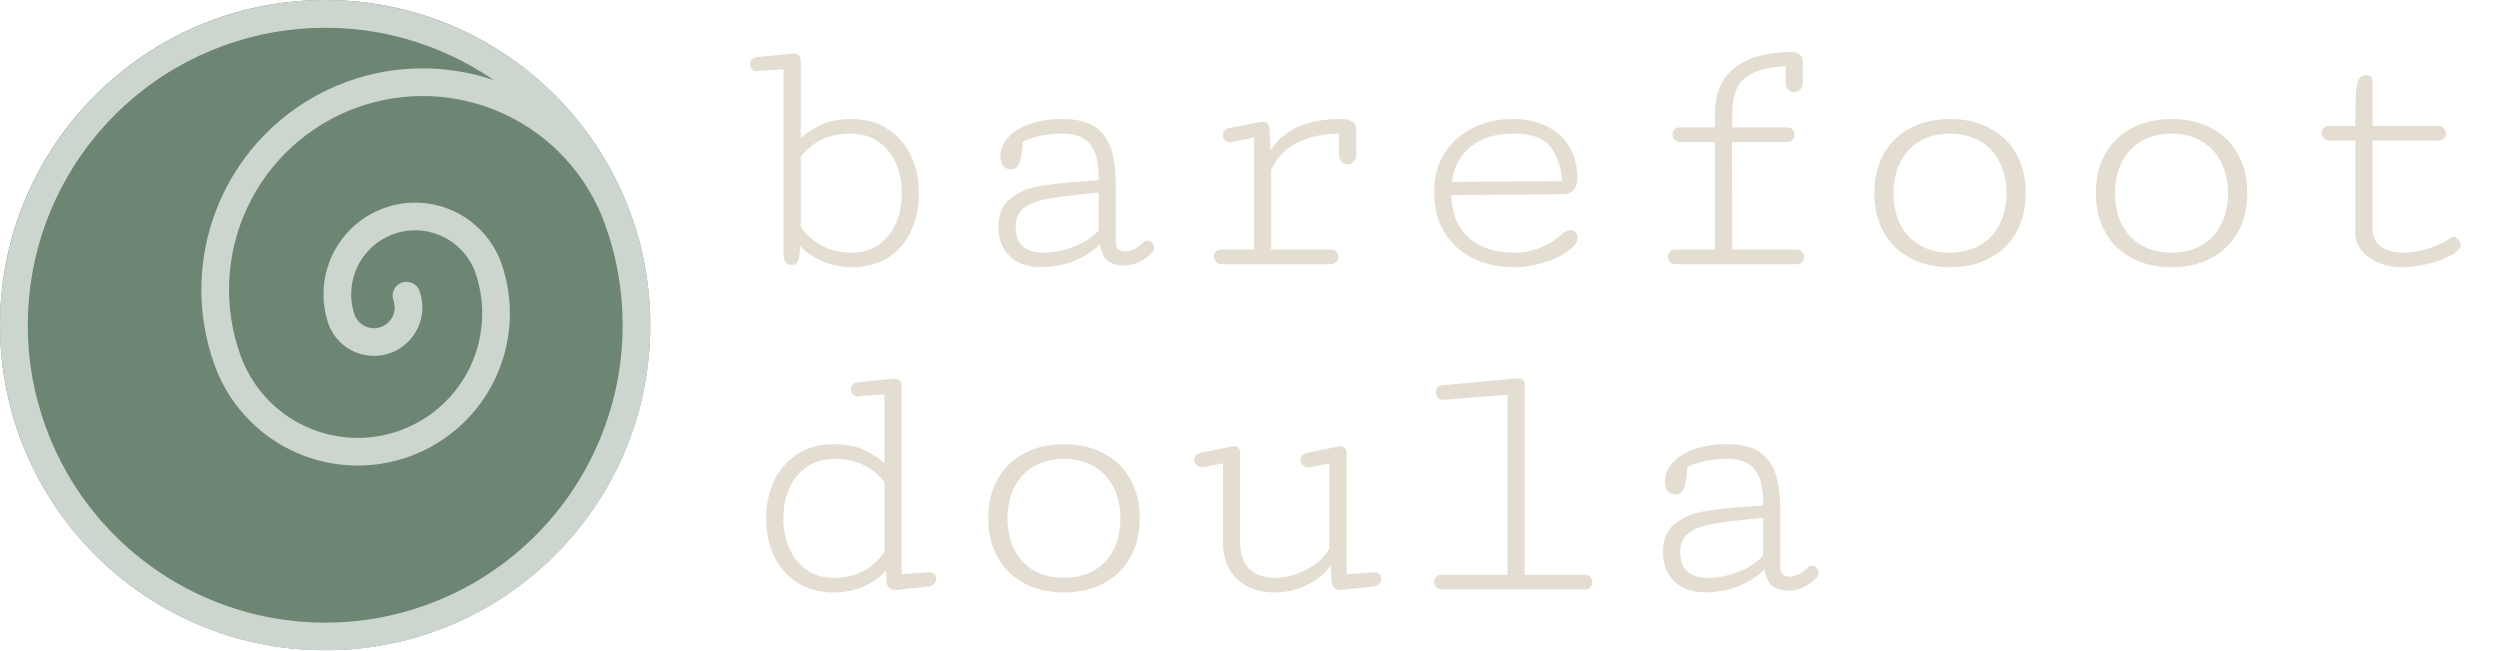
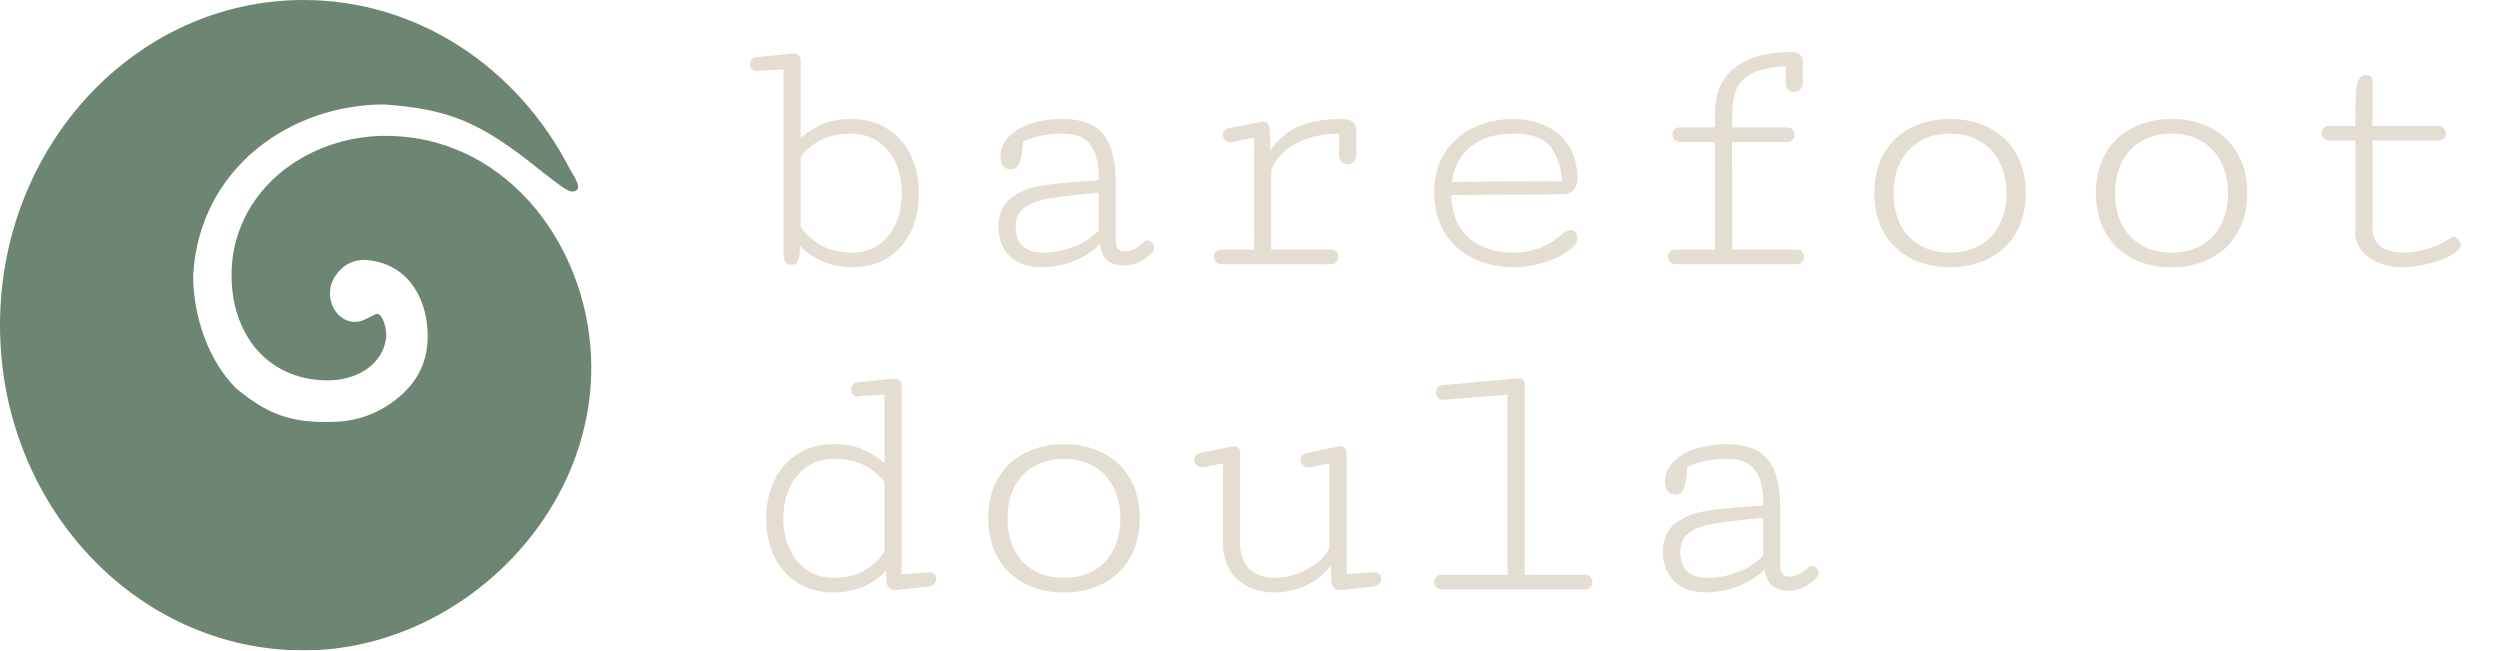
<svg xmlns="http://www.w3.org/2000/svg" width="246" height="64" viewBox="0 0 246 64" fill="none">
-   <mask id="mask0_38_518" style="mask-type:alpha" maskUnits="userSpaceOnUse" x="0" y="0" width="246" height="64">
+   <mask id="mask0_71_108" style="mask-type:alpha" maskUnits="userSpaceOnUse" x="0" y="0" width="246" height="64">
    <rect width="246" height="64" fill="#D9D9D9" />
  </mask>
-   <g mask="url(#mask0_38_518)">
-     <path d="M63.983 31.991C63.983 49.66 49.66 63.983 31.991 63.983C14.323 63.983 2.59511e-09 49.66 2.59511e-09 31.991C2.59511e-09 14.323 14.323 8.78944e-09 31.991 8.78944e-09C49.66 8.78944e-09 63.983 14.323 63.983 31.991Z" fill="#6C8673" />
-     <path fill-rule="evenodd" clip-rule="evenodd" d="M26.917 3.171C25.266 3.464 23.619 3.904 21.989 4.496C20.36 5.09 18.816 5.812 17.363 6.649C13.66 8.791 10.47 11.722 8.022 15.211C5.581 18.704 3.918 22.704 3.171 26.916C2.882 28.567 2.731 30.266 2.731 32C2.731 33.734 2.882 35.432 3.171 37.083C3.464 38.734 3.904 40.381 4.496 42.011C5.09 43.64 5.812 45.184 6.649 46.637C8.791 50.34 11.722 53.53 15.211 55.978C18.704 58.419 22.703 60.082 26.915 60.828C28.567 61.118 30.266 61.269 32 61.269C33.734 61.269 35.433 61.118 37.084 60.829C38.734 60.536 40.382 60.096 42.011 59.504C43.64 58.911 45.184 58.188 46.636 57.352C50.34 55.209 53.53 52.278 55.978 48.788C58.419 45.295 60.082 41.296 60.828 37.085C61.118 35.434 61.269 33.734 61.269 32C61.269 30.266 61.118 28.567 60.829 26.916C60.536 25.266 60.096 23.619 59.504 21.989C57.775 17.24 54.23 13.371 49.649 11.235C45.068 9.099 39.826 8.87 35.076 10.599C30.326 12.328 26.457 15.872 24.321 20.453C22.185 25.035 21.956 30.277 23.685 35.026C24.235 36.538 25.078 37.927 26.165 39.113C27.252 40.3 28.562 41.26 30.02 41.94C31.478 42.62 33.056 43.006 34.664 43.076C36.271 43.147 37.877 42.899 39.389 42.349C40.9 41.799 42.289 40.956 43.475 39.869C44.662 38.782 45.622 37.472 46.302 36.014C46.982 34.556 47.368 32.978 47.438 31.37C47.507 29.796 47.272 28.224 46.745 26.739C46.165 25.2 45.006 23.948 43.514 23.253C42 22.547 40.269 22.471 38.7 23.042C37.13 23.614 35.852 24.785 35.147 26.298C34.456 27.779 34.369 29.468 34.9 31.01C35.093 31.493 35.462 31.884 35.934 32.105C36.425 32.334 36.987 32.358 37.495 32.173C38.004 31.988 38.419 31.608 38.648 31.117C38.877 30.626 38.901 30.064 38.716 29.556C38.459 28.849 38.823 28.068 39.53 27.811C40.236 27.554 41.017 27.918 41.274 28.624C41.707 29.812 41.649 31.122 41.115 32.268C40.581 33.413 39.614 34.299 38.427 34.731C37.239 35.163 35.929 35.106 34.783 34.572C33.75 34.09 32.927 33.255 32.459 32.224C32.428 32.167 32.401 32.106 32.378 32.044C32.367 32.013 32.356 31.982 32.345 31.951C32.336 31.928 32.328 31.906 32.32 31.884C32.307 31.849 32.296 31.814 32.286 31.779C31.57 29.603 31.708 27.231 32.679 25.147C33.69 22.98 35.521 21.302 37.768 20.484C40.016 19.666 42.497 19.774 44.664 20.785C46.748 21.756 48.378 23.485 49.228 25.613C49.243 25.646 49.257 25.68 49.27 25.714C49.281 25.744 49.291 25.774 49.302 25.805C49.311 25.828 49.319 25.851 49.328 25.874C49.336 25.898 49.344 25.921 49.351 25.945C49.967 27.725 50.241 29.606 50.158 31.489C50.073 33.454 49.601 35.382 48.77 37.165C47.939 38.947 46.765 40.548 45.315 41.877C43.865 43.205 42.168 44.235 40.32 44.908C38.472 45.58 36.51 45.882 34.545 45.796C32.58 45.711 30.652 45.239 28.869 44.408C27.087 43.577 25.486 42.403 24.158 40.953C22.829 39.503 21.799 37.806 21.127 35.958C19.151 30.529 19.412 24.538 21.854 19.303C24.295 14.067 28.716 10.016 34.145 8.04C38.819 6.339 43.911 6.297 48.579 7.877C45.136 5.515 41.212 3.903 37.084 3.171C35.433 2.882 33.734 2.731 32 2.731C30.266 2.731 28.568 2.882 26.917 3.171ZM59.71 16.002C61.547 19.178 62.855 22.698 63.51 26.443C64.175 30.187 64.151 33.944 63.51 37.558C62.688 42.254 60.841 46.597 58.209 50.35C55.582 54.108 52.131 57.331 47.998 59.71C44.822 61.547 41.302 62.855 37.557 63.51C33.813 64.175 30.056 64.151 26.443 63.51C21.746 62.688 17.402 60.841 13.649 58.208C9.892 55.582 6.67 52.131 4.29 47.999C2.453 44.823 1.145 41.301 0.49 37.556C-0.175 33.812 -0.151 30.056 0.49 26.443C1.312 21.746 3.159 17.402 5.792 13.649C8.418 9.891 11.869 6.67 16.001 4.29C19.177 2.453 22.698 1.145 26.444 0.489C30.188 -0.175 33.944 -0.151 37.557 0.49C42.254 1.312 46.598 3.159 50.351 5.792C54.109 8.418 57.331 11.869 59.71 16.002Z" fill="#CCD6CF" />
+   <g mask="url(#mask0_71_108)">
    <path d="M77.713 5.293C77.9 5.27 78.018 5.258 78.064 5.258C78.545 5.258 78.785 5.486 78.785 5.943V13.572C79.488 12.963 80.227 12.5 81 12.184C81.785 11.867 82.711 11.709 83.777 11.709C85.125 11.709 86.297 12.025 87.293 12.658C88.301 13.279 89.074 14.146 89.613 15.26C90.152 16.361 90.422 17.609 90.422 19.004C90.422 20.422 90.158 21.682 89.631 22.783C89.103 23.885 88.342 24.746 87.346 25.367C86.361 25.988 85.195 26.299 83.848 26.299C82.793 26.299 81.826 26.105 80.947 25.719C80.068 25.332 79.324 24.828 78.715 24.207C78.715 24.77 78.674 25.186 78.592 25.455C78.51 25.725 78.404 25.895 78.275 25.965C78.158 26.035 78.006 26.07 77.818 26.07C77.596 26.07 77.42 25.977 77.291 25.789C77.162 25.602 77.098 25.238 77.098 24.699V6.822L74.848 6.963C74.801 6.975 74.748 6.986 74.689 6.998C74.631 7.01 74.566 7.016 74.496 7.016C74.297 7.016 74.133 6.951 74.004 6.822C73.875 6.693 73.811 6.535 73.811 6.348C73.811 6.184 73.857 6.031 73.951 5.891C74.045 5.75 74.191 5.662 74.391 5.627L77.713 5.293ZM80.859 24.172C81.703 24.629 82.688 24.857 83.812 24.857C84.867 24.857 85.764 24.594 86.502 24.066C87.24 23.539 87.797 22.836 88.172 21.957C88.547 21.066 88.734 20.082 88.734 19.004C88.734 17.938 88.541 16.959 88.154 16.068C87.768 15.178 87.193 14.469 86.432 13.941C85.67 13.414 84.75 13.15 83.672 13.15C81.621 13.15 79.992 13.906 78.785 15.418V22.309C79.336 23.094 80.027 23.715 80.859 24.172ZM108.105 17.738V17.387C108.105 16.016 107.836 14.967 107.297 14.24C106.77 13.514 105.85 13.15 104.537 13.15C103.799 13.15 103.119 13.215 102.498 13.344C101.889 13.461 101.273 13.66 100.652 13.941C100.605 14.844 100.5 15.523 100.336 15.98C100.172 16.438 99.891 16.666 99.492 16.666C99.152 16.666 98.889 16.549 98.701 16.314C98.525 16.08 98.438 15.775 98.438 15.4C98.438 14.697 98.695 14.065 99.211 13.502C99.727 12.94 100.447 12.5 101.373 12.184C102.299 11.867 103.359 11.709 104.555 11.709C105.902 11.709 106.957 11.961 107.719 12.465C108.492 12.969 109.031 13.695 109.336 14.645C109.641 15.582 109.793 16.766 109.793 18.195V23.68C109.793 24.09 109.875 24.371 110.039 24.523C110.203 24.664 110.426 24.734 110.707 24.734C111.012 24.734 111.334 24.646 111.674 24.471C112.014 24.283 112.283 24.084 112.482 23.873C112.611 23.732 112.752 23.662 112.904 23.662C113.08 23.662 113.232 23.738 113.361 23.891C113.49 24.043 113.555 24.213 113.555 24.4C113.555 24.576 113.496 24.723 113.379 24.84C113.004 25.238 112.57 25.555 112.078 25.789C111.598 26.012 111.094 26.123 110.566 26.123C109.969 26.123 109.465 25.982 109.055 25.701C108.645 25.408 108.369 24.846 108.229 24.014C107.654 24.658 106.846 25.197 105.803 25.631C104.771 26.064 103.646 26.281 102.428 26.281C101.115 26.281 100.09 25.924 99.352 25.209C98.613 24.482 98.244 23.516 98.244 22.309C98.244 21.09 98.631 20.17 99.404 19.549C100.178 18.928 101.127 18.518 102.252 18.318C103.389 18.119 104.912 17.955 106.822 17.826L108.105 17.738ZM105.662 24.277C106.658 23.879 107.473 23.346 108.105 22.678V18.951L107.385 19.021C105.463 19.209 104.021 19.391 103.061 19.566C102.111 19.73 101.355 20.023 100.793 20.445C100.23 20.867 99.949 21.488 99.949 22.309C99.949 23.199 100.189 23.85 100.67 24.26C101.162 24.658 101.812 24.857 102.621 24.857C103.664 24.857 104.678 24.664 105.662 24.277ZM132.012 15.945C131.848 15.781 131.766 15.553 131.766 15.26V13.15C130.195 13.15 128.807 13.461 127.6 14.082C126.393 14.691 125.555 15.582 125.086 16.754V24.559H130.992C131.215 24.559 131.385 24.629 131.502 24.77C131.631 24.91 131.695 25.08 131.695 25.279C131.695 25.467 131.631 25.637 131.502 25.789C131.373 25.93 131.197 26 130.975 26H120.252C119.994 26 119.795 25.93 119.654 25.789C119.514 25.637 119.443 25.461 119.443 25.262C119.443 25.074 119.508 24.91 119.637 24.77C119.766 24.629 119.947 24.559 120.182 24.559H123.398V13.537L121.254 13.977C121.207 13.988 121.137 13.994 121.043 13.994C120.82 13.994 120.645 13.924 120.516 13.783C120.398 13.643 120.34 13.479 120.34 13.291C120.34 13.127 120.387 12.986 120.48 12.869C120.574 12.74 120.703 12.658 120.867 12.623L123.873 12.025C124.025 11.99 124.16 11.973 124.277 11.973C124.535 11.973 124.705 12.055 124.787 12.219C124.881 12.383 124.934 12.629 124.945 12.957L125.016 14.785C126.352 12.734 128.648 11.709 131.906 11.709C132.469 11.709 132.867 11.797 133.102 11.973C133.336 12.148 133.453 12.412 133.453 12.764V15.19C133.453 15.506 133.365 15.752 133.189 15.928C133.025 16.092 132.826 16.174 132.592 16.174C132.369 16.174 132.176 16.098 132.012 15.945ZM142.119 22.836C141.451 21.711 141.117 20.381 141.117 18.846C141.117 17.393 141.463 16.127 142.154 15.049C142.857 13.971 143.795 13.145 144.967 12.57C146.15 11.996 147.457 11.709 148.887 11.709C150.105 11.709 151.189 11.938 152.139 12.395C153.1 12.84 153.85 13.502 154.389 14.381C154.939 15.26 155.215 16.326 155.215 17.58C155.215 18.025 155.092 18.395 154.846 18.688C154.6 18.969 154.271 19.109 153.861 19.109L142.805 19.197C142.863 21.049 143.449 22.455 144.562 23.416C145.676 24.377 147.135 24.857 148.939 24.857C149.818 24.857 150.68 24.699 151.523 24.383C152.379 24.055 153.141 23.574 153.809 22.941C154.055 22.742 154.295 22.643 154.529 22.643C154.74 22.643 154.91 22.719 155.039 22.871C155.168 23.023 155.232 23.205 155.232 23.416C155.232 23.674 155.127 23.92 154.916 24.154C154.307 24.811 153.428 25.332 152.279 25.719C151.143 26.105 150.076 26.299 149.08 26.299C147.51 26.299 146.121 26 144.914 25.402C143.719 24.805 142.787 23.949 142.119 22.836ZM152.631 14.539C151.986 13.613 150.75 13.15 148.922 13.15C147.211 13.15 145.822 13.566 144.756 14.398C143.701 15.23 143.068 16.396 142.857 17.896L153.721 17.826C153.639 16.561 153.275 15.465 152.631 14.539ZM177.1 5.363C177.299 5.527 177.398 5.744 177.398 6.014V8.07C177.398 8.387 177.311 8.633 177.135 8.809C176.971 8.973 176.771 9.055 176.537 9.055C176.314 9.055 176.121 8.979 175.957 8.826C175.793 8.662 175.711 8.434 175.711 8.141V6.506C174.34 6.6 173.273 6.822 172.512 7.174C171.762 7.514 171.229 8.018 170.912 8.686C170.607 9.354 170.455 10.25 170.455 11.375V12.535H175.887C176.109 12.535 176.279 12.611 176.396 12.764C176.525 12.904 176.59 13.068 176.59 13.256C176.59 13.455 176.525 13.625 176.396 13.766C176.268 13.906 176.092 13.977 175.869 13.977H170.438L170.455 24.559H176.818C177.029 24.559 177.193 24.635 177.311 24.787C177.439 24.928 177.504 25.092 177.504 25.279C177.504 25.479 177.439 25.648 177.311 25.789C177.193 25.93 177.023 26 176.801 26H164.936C164.678 26 164.479 25.93 164.338 25.789C164.197 25.637 164.127 25.461 164.127 25.262C164.127 25.074 164.191 24.91 164.32 24.77C164.449 24.629 164.631 24.559 164.865 24.559H168.75V13.977H165.375C165.117 13.977 164.918 13.906 164.777 13.766C164.637 13.613 164.566 13.438 164.566 13.238C164.566 13.051 164.631 12.887 164.76 12.746C164.889 12.605 165.07 12.535 165.305 12.535H168.75V11.27C168.75 9.195 169.406 7.654 170.719 6.646C172.043 5.627 173.936 5.117 176.396 5.117C176.678 5.117 176.912 5.199 177.1 5.363ZM185.361 22.854C184.74 21.752 184.43 20.469 184.43 19.004C184.43 17.527 184.74 16.238 185.361 15.137C185.982 14.035 186.855 13.191 187.98 12.605C189.105 12.008 190.406 11.709 191.883 11.709C193.359 11.709 194.66 12.008 195.785 12.605C196.91 13.191 197.783 14.035 198.404 15.137C199.025 16.238 199.336 17.527 199.336 19.004C199.336 20.469 199.025 21.752 198.404 22.854C197.783 23.955 196.91 24.805 195.785 25.402C194.66 26 193.359 26.299 191.883 26.299C190.406 26.299 189.105 26 187.98 25.402C186.855 24.805 185.982 23.955 185.361 22.854ZM186.979 15.98C186.545 16.859 186.328 17.867 186.328 19.004C186.328 20.152 186.545 21.172 186.979 22.062C187.424 22.941 188.062 23.627 188.895 24.119C189.738 24.611 190.734 24.857 191.883 24.857C193.031 24.857 194.021 24.611 194.854 24.119C195.697 23.627 196.336 22.941 196.77 22.062C197.215 21.172 197.438 20.152 197.438 19.004C197.438 17.867 197.215 16.859 196.77 15.98C196.336 15.09 195.697 14.398 194.854 13.906C194.021 13.402 193.031 13.15 191.883 13.15C190.734 13.15 189.738 13.402 188.895 13.906C188.062 14.398 187.424 15.09 186.979 15.98ZM207.158 22.854C206.537 21.752 206.227 20.469 206.227 19.004C206.227 17.527 206.537 16.238 207.158 15.137C207.779 14.035 208.652 13.191 209.777 12.605C210.902 12.008 212.203 11.709 213.68 11.709C215.156 11.709 216.457 12.008 217.582 12.605C218.707 13.191 219.58 14.035 220.201 15.137C220.822 16.238 221.133 17.527 221.133 19.004C221.133 20.469 220.822 21.752 220.201 22.854C219.58 23.955 218.707 24.805 217.582 25.402C216.457 26 215.156 26.299 213.68 26.299C212.203 26.299 210.902 26 209.777 25.402C208.652 24.805 207.779 23.955 207.158 22.854ZM208.775 15.98C208.342 16.859 208.125 17.867 208.125 19.004C208.125 20.152 208.342 21.172 208.775 22.062C209.221 22.941 209.859 23.627 210.691 24.119C211.535 24.611 212.531 24.857 213.68 24.857C214.828 24.857 215.818 24.611 216.65 24.119C217.494 23.627 218.133 22.941 218.566 22.062C219.012 21.172 219.234 20.152 219.234 19.004C219.234 17.867 219.012 16.859 218.566 15.98C218.133 15.09 217.494 14.398 216.65 13.906C215.818 13.402 214.828 13.15 213.68 13.15C212.531 13.15 211.535 13.402 210.691 13.906C209.859 14.398 209.221 15.09 208.775 15.98ZM239.977 13.836H233.455V22.414C233.455 23.258 233.73 23.879 234.281 24.277C234.844 24.664 235.576 24.857 236.479 24.857C237.299 24.857 238.148 24.717 239.027 24.436C239.918 24.143 240.645 23.785 241.207 23.363C241.254 23.316 241.318 23.293 241.4 23.293C241.564 23.293 241.729 23.393 241.893 23.592C242.057 23.791 242.139 23.99 242.139 24.189C242.139 24.283 242.109 24.371 242.051 24.453C241.805 24.746 241.377 25.039 240.768 25.332C240.17 25.613 239.473 25.842 238.676 26.018C237.879 26.205 237.088 26.299 236.303 26.299C235.506 26.299 234.756 26.152 234.053 25.859C233.361 25.555 232.805 25.15 232.383 24.646C231.973 24.143 231.768 23.604 231.768 23.029V13.836H229.254C228.996 13.836 228.797 13.76 228.656 13.607C228.516 13.455 228.445 13.279 228.445 13.08C228.445 12.893 228.51 12.734 228.639 12.605C228.768 12.465 228.949 12.395 229.184 12.395H231.768C231.768 10.93 231.785 9.881 231.82 9.248C231.855 8.615 231.943 8.152 232.084 7.859C232.236 7.555 232.482 7.402 232.822 7.402C233.08 7.402 233.25 7.473 233.332 7.613C233.414 7.742 233.455 7.936 233.455 8.193V12.395H239.994C240.205 12.395 240.369 12.471 240.486 12.623C240.615 12.764 240.68 12.928 240.68 13.115C240.68 13.315 240.615 13.484 240.486 13.625C240.369 13.766 240.199 13.836 239.977 13.836Z" fill="#E4DED2" />
    <path d="M88.189 58.053H88.066C87.832 58.053 87.639 57.982 87.486 57.842C87.334 57.69 87.252 57.467 87.24 57.174L87.188 56.119C86.648 56.764 85.922 57.291 85.008 57.701C84.106 58.1 83.115 58.299 82.037 58.299C80.689 58.299 79.512 57.988 78.504 57.367C77.508 56.746 76.74 55.885 76.201 54.783C75.662 53.682 75.393 52.422 75.393 51.004C75.393 49.609 75.662 48.361 76.201 47.26C76.74 46.147 77.508 45.279 78.504 44.658C79.512 44.025 80.689 43.709 82.037 43.709C83.103 43.709 84.023 43.867 84.797 44.184C85.582 44.5 86.326 44.963 87.029 45.572V38.822L84.779 38.963C84.732 38.975 84.68 38.986 84.621 38.998C84.562 39.01 84.498 39.016 84.428 39.016C84.228 39.016 84.064 38.951 83.936 38.822C83.807 38.693 83.742 38.535 83.742 38.348C83.742 38.184 83.789 38.031 83.883 37.891C83.977 37.75 84.123 37.662 84.322 37.627L87.644 37.293C87.832 37.27 87.949 37.258 87.996 37.258C88.477 37.258 88.717 37.486 88.717 37.943V56.506L91.318 56.312H91.424C91.658 56.312 91.834 56.371 91.951 56.488C92.068 56.605 92.127 56.752 92.127 56.928C92.127 57.103 92.068 57.268 91.951 57.42C91.834 57.56 91.67 57.654 91.459 57.701L88.189 58.053ZM87.029 47.418C85.822 45.906 84.193 45.15 82.143 45.15C81.064 45.15 80.144 45.414 79.383 45.941C78.621 46.469 78.047 47.178 77.66 48.068C77.273 48.959 77.08 49.938 77.08 51.004C77.08 52.07 77.273 53.049 77.66 53.94C78.047 54.83 78.615 55.539 79.365 56.066C80.115 56.594 81.018 56.857 82.072 56.857C84.193 56.857 85.846 56.008 87.029 54.309V47.418ZM98.174 54.853C97.553 53.752 97.242 52.469 97.242 51.004C97.242 49.527 97.553 48.238 98.174 47.137C98.795 46.035 99.668 45.191 100.793 44.605C101.918 44.008 103.219 43.709 104.695 43.709C106.172 43.709 107.473 44.008 108.598 44.605C109.723 45.191 110.596 46.035 111.217 47.137C111.838 48.238 112.148 49.527 112.148 51.004C112.148 52.469 111.838 53.752 111.217 54.853C110.596 55.955 109.723 56.805 108.598 57.402C107.473 58 106.172 58.299 104.695 58.299C103.219 58.299 101.918 58 100.793 57.402C99.668 56.805 98.795 55.955 98.174 54.853ZM99.791 47.98C99.357 48.859 99.141 49.867 99.141 51.004C99.141 52.152 99.357 53.172 99.791 54.062C100.236 54.941 100.875 55.627 101.707 56.119C102.551 56.611 103.547 56.857 104.695 56.857C105.844 56.857 106.834 56.611 107.666 56.119C108.51 55.627 109.148 54.941 109.582 54.062C110.027 53.172 110.25 52.152 110.25 51.004C110.25 49.867 110.027 48.859 109.582 47.98C109.148 47.09 108.51 46.398 107.666 45.906C106.834 45.402 105.844 45.15 104.695 45.15C103.547 45.15 102.551 45.402 101.707 45.906C100.875 46.398 100.236 47.09 99.791 47.98ZM122.027 44.5V53.447C122.027 54.467 122.314 55.293 122.889 55.926C123.475 56.547 124.336 56.857 125.473 56.857C126.164 56.857 126.873 56.728 127.6 56.471C128.326 56.213 128.977 55.861 129.551 55.416C130.137 54.971 130.559 54.478 130.816 53.94V45.59L129.111 45.941C129.006 45.977 128.9 45.994 128.795 45.994C128.549 45.994 128.35 45.918 128.197 45.766C128.045 45.613 127.969 45.438 127.969 45.238C127.969 45.074 128.021 44.934 128.127 44.816C128.244 44.688 128.414 44.6 128.637 44.553L131.695 43.938C131.789 43.914 131.859 43.902 131.906 43.902C132.082 43.902 132.223 43.961 132.328 44.078C132.445 44.195 132.504 44.336 132.504 44.5V56.506L135.105 56.312H135.211C135.445 56.312 135.621 56.371 135.738 56.488C135.855 56.605 135.914 56.752 135.914 56.928C135.914 57.103 135.855 57.268 135.738 57.42C135.621 57.56 135.457 57.654 135.246 57.701L131.977 58.053H131.854C131.619 58.053 131.426 57.982 131.273 57.842C131.121 57.69 131.039 57.467 131.027 57.174L130.939 55.645C130.424 56.406 129.656 57.039 128.637 57.543C127.617 58.047 126.557 58.299 125.455 58.299C124.4 58.299 123.486 58.094 122.713 57.684C121.939 57.273 121.348 56.699 120.938 55.961C120.539 55.223 120.34 54.367 120.34 53.395V45.59L118.617 45.941C118.547 45.965 118.447 45.977 118.318 45.977C118.084 45.977 117.891 45.9 117.738 45.748C117.586 45.596 117.51 45.42 117.51 45.221C117.51 45.057 117.562 44.916 117.668 44.799C117.773 44.682 117.932 44.6 118.143 44.553L121.219 43.938C121.312 43.914 121.383 43.902 121.43 43.902C121.605 43.902 121.746 43.961 121.852 44.078C121.969 44.195 122.027 44.336 122.027 44.5ZM149.203 37.24L149.396 37.223C149.584 37.223 149.736 37.275 149.854 37.381C149.971 37.475 150.029 37.609 150.029 37.785V56.559H156.006C156.217 56.559 156.381 56.635 156.498 56.787C156.627 56.928 156.691 57.092 156.691 57.279C156.691 57.478 156.627 57.648 156.498 57.789C156.381 57.93 156.211 58 155.988 58H141.926C141.668 58 141.469 57.93 141.328 57.789C141.188 57.637 141.117 57.461 141.117 57.262C141.117 57.074 141.182 56.91 141.311 56.77C141.439 56.629 141.621 56.559 141.855 56.559H148.342V38.84L142.137 39.332L142.014 39.35C141.791 39.35 141.615 39.279 141.486 39.139C141.357 38.986 141.293 38.81 141.293 38.611C141.293 38.435 141.34 38.283 141.434 38.154C141.527 38.014 141.668 37.932 141.855 37.908L149.203 37.24ZM173.496 49.738V49.387C173.496 48.016 173.227 46.967 172.688 46.24C172.16 45.514 171.24 45.15 169.928 45.15C169.189 45.15 168.51 45.215 167.889 45.344C167.279 45.461 166.664 45.66 166.043 45.941C165.996 46.844 165.891 47.523 165.727 47.98C165.562 48.438 165.281 48.666 164.883 48.666C164.543 48.666 164.279 48.549 164.092 48.315C163.916 48.08 163.828 47.775 163.828 47.4C163.828 46.697 164.086 46.065 164.602 45.502C165.117 44.94 165.838 44.5 166.764 44.184C167.689 43.867 168.75 43.709 169.945 43.709C171.293 43.709 172.348 43.961 173.109 44.465C173.883 44.969 174.422 45.695 174.727 46.645C175.031 47.582 175.184 48.766 175.184 50.195V55.68C175.184 56.09 175.266 56.371 175.43 56.523C175.594 56.664 175.816 56.734 176.098 56.734C176.402 56.734 176.725 56.647 177.064 56.471C177.404 56.283 177.674 56.084 177.873 55.873C178.002 55.732 178.143 55.662 178.295 55.662C178.471 55.662 178.623 55.738 178.752 55.891C178.881 56.043 178.945 56.213 178.945 56.4C178.945 56.576 178.887 56.723 178.77 56.84C178.395 57.238 177.961 57.555 177.469 57.789C176.988 58.012 176.484 58.123 175.957 58.123C175.359 58.123 174.855 57.982 174.445 57.701C174.035 57.408 173.76 56.846 173.619 56.014C173.045 56.658 172.236 57.197 171.193 57.631C170.162 58.065 169.037 58.281 167.818 58.281C166.506 58.281 165.48 57.924 164.742 57.209C164.004 56.482 163.635 55.516 163.635 54.309C163.635 53.09 164.021 52.17 164.795 51.549C165.568 50.928 166.518 50.518 167.643 50.318C168.779 50.119 170.303 49.955 172.213 49.826L173.496 49.738ZM171.053 56.277C172.049 55.879 172.863 55.346 173.496 54.678V50.951L172.775 51.022C170.854 51.209 169.412 51.391 168.451 51.566C167.502 51.73 166.746 52.023 166.184 52.445C165.621 52.867 165.34 53.488 165.34 54.309C165.34 55.199 165.58 55.85 166.061 56.26C166.553 56.658 167.203 56.857 168.012 56.857C169.055 56.857 170.068 56.664 171.053 56.277Z" fill="#E4DED2" />
+     <path d="M58.182 36.17C58.182 24.783 50.314 13.608 38.271 13.37C31.289 13.232 24.357 17.508 22.982 24.727C21.885 31.416 25.399 37.43 32.291 37.43C34.96 37.43 37.746 35.989 38.012 33.067C38.012 32.102 37.624 30.879 37.075 30.879C36.364 31.127 35.782 31.677 34.91 31.677C32.639 31.578 31.791 28.678 33.067 27.055C33.892 25.907 35.02 25.422 36.445 25.622C40.436 26.182 42.085 29.696 42.085 33.067C42.085 35.304 41.308 37.206 39.581 38.788C37.82 40.4 35.602 41.393 33.067 41.503C28.606 41.697 26.279 40.727 23.229 38.206C20.447 35.424 19.006 31.036 19.006 27.101C19.588 16.582 28.539 10.279 37.818 10.279C44.221 10.764 47.224 11.927 53.43 16.97C55.343 18.395 56.082 19.161 56.73 18.72C57.261 18.358 56.269 17.021 56.043 16.582H56.044C50.962 6.697 41.144 0 29.867 0C13.372 0 0 14.327 0 32C0 49.673 13.372 64 29.867 64C44.708 64 58.182 51.252 58.182 36.17Z" fill="#6C8673" />
  </g>
</svg>
